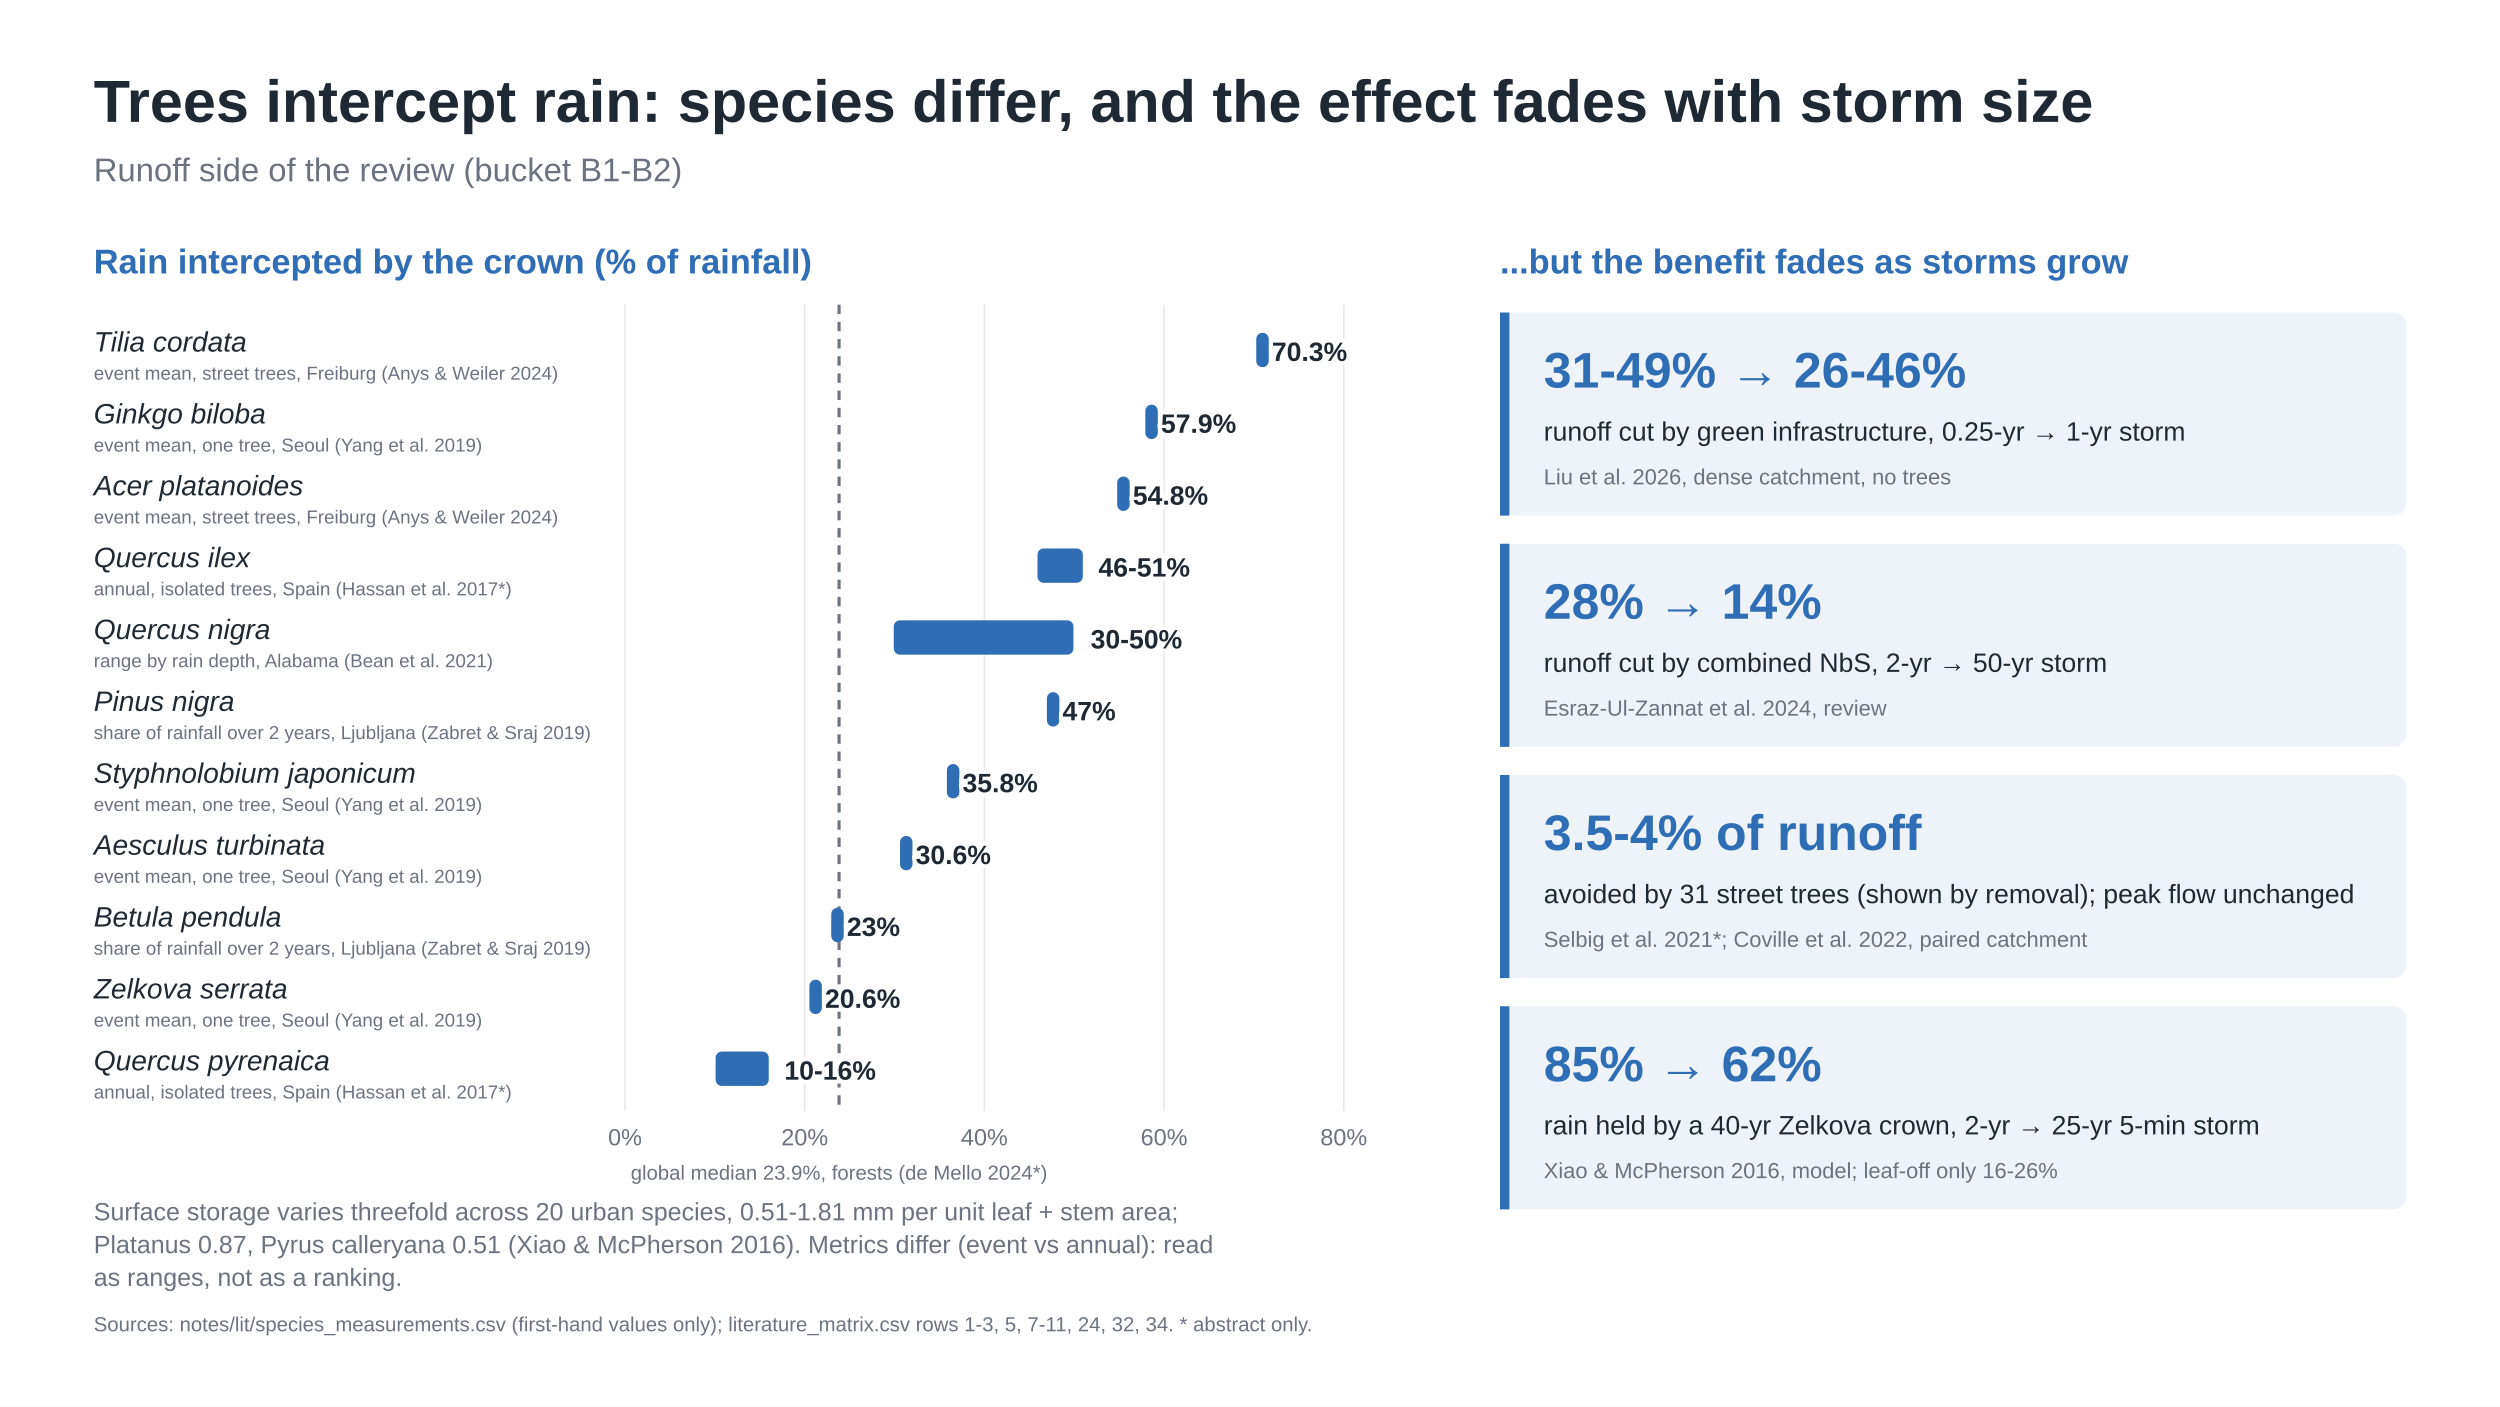
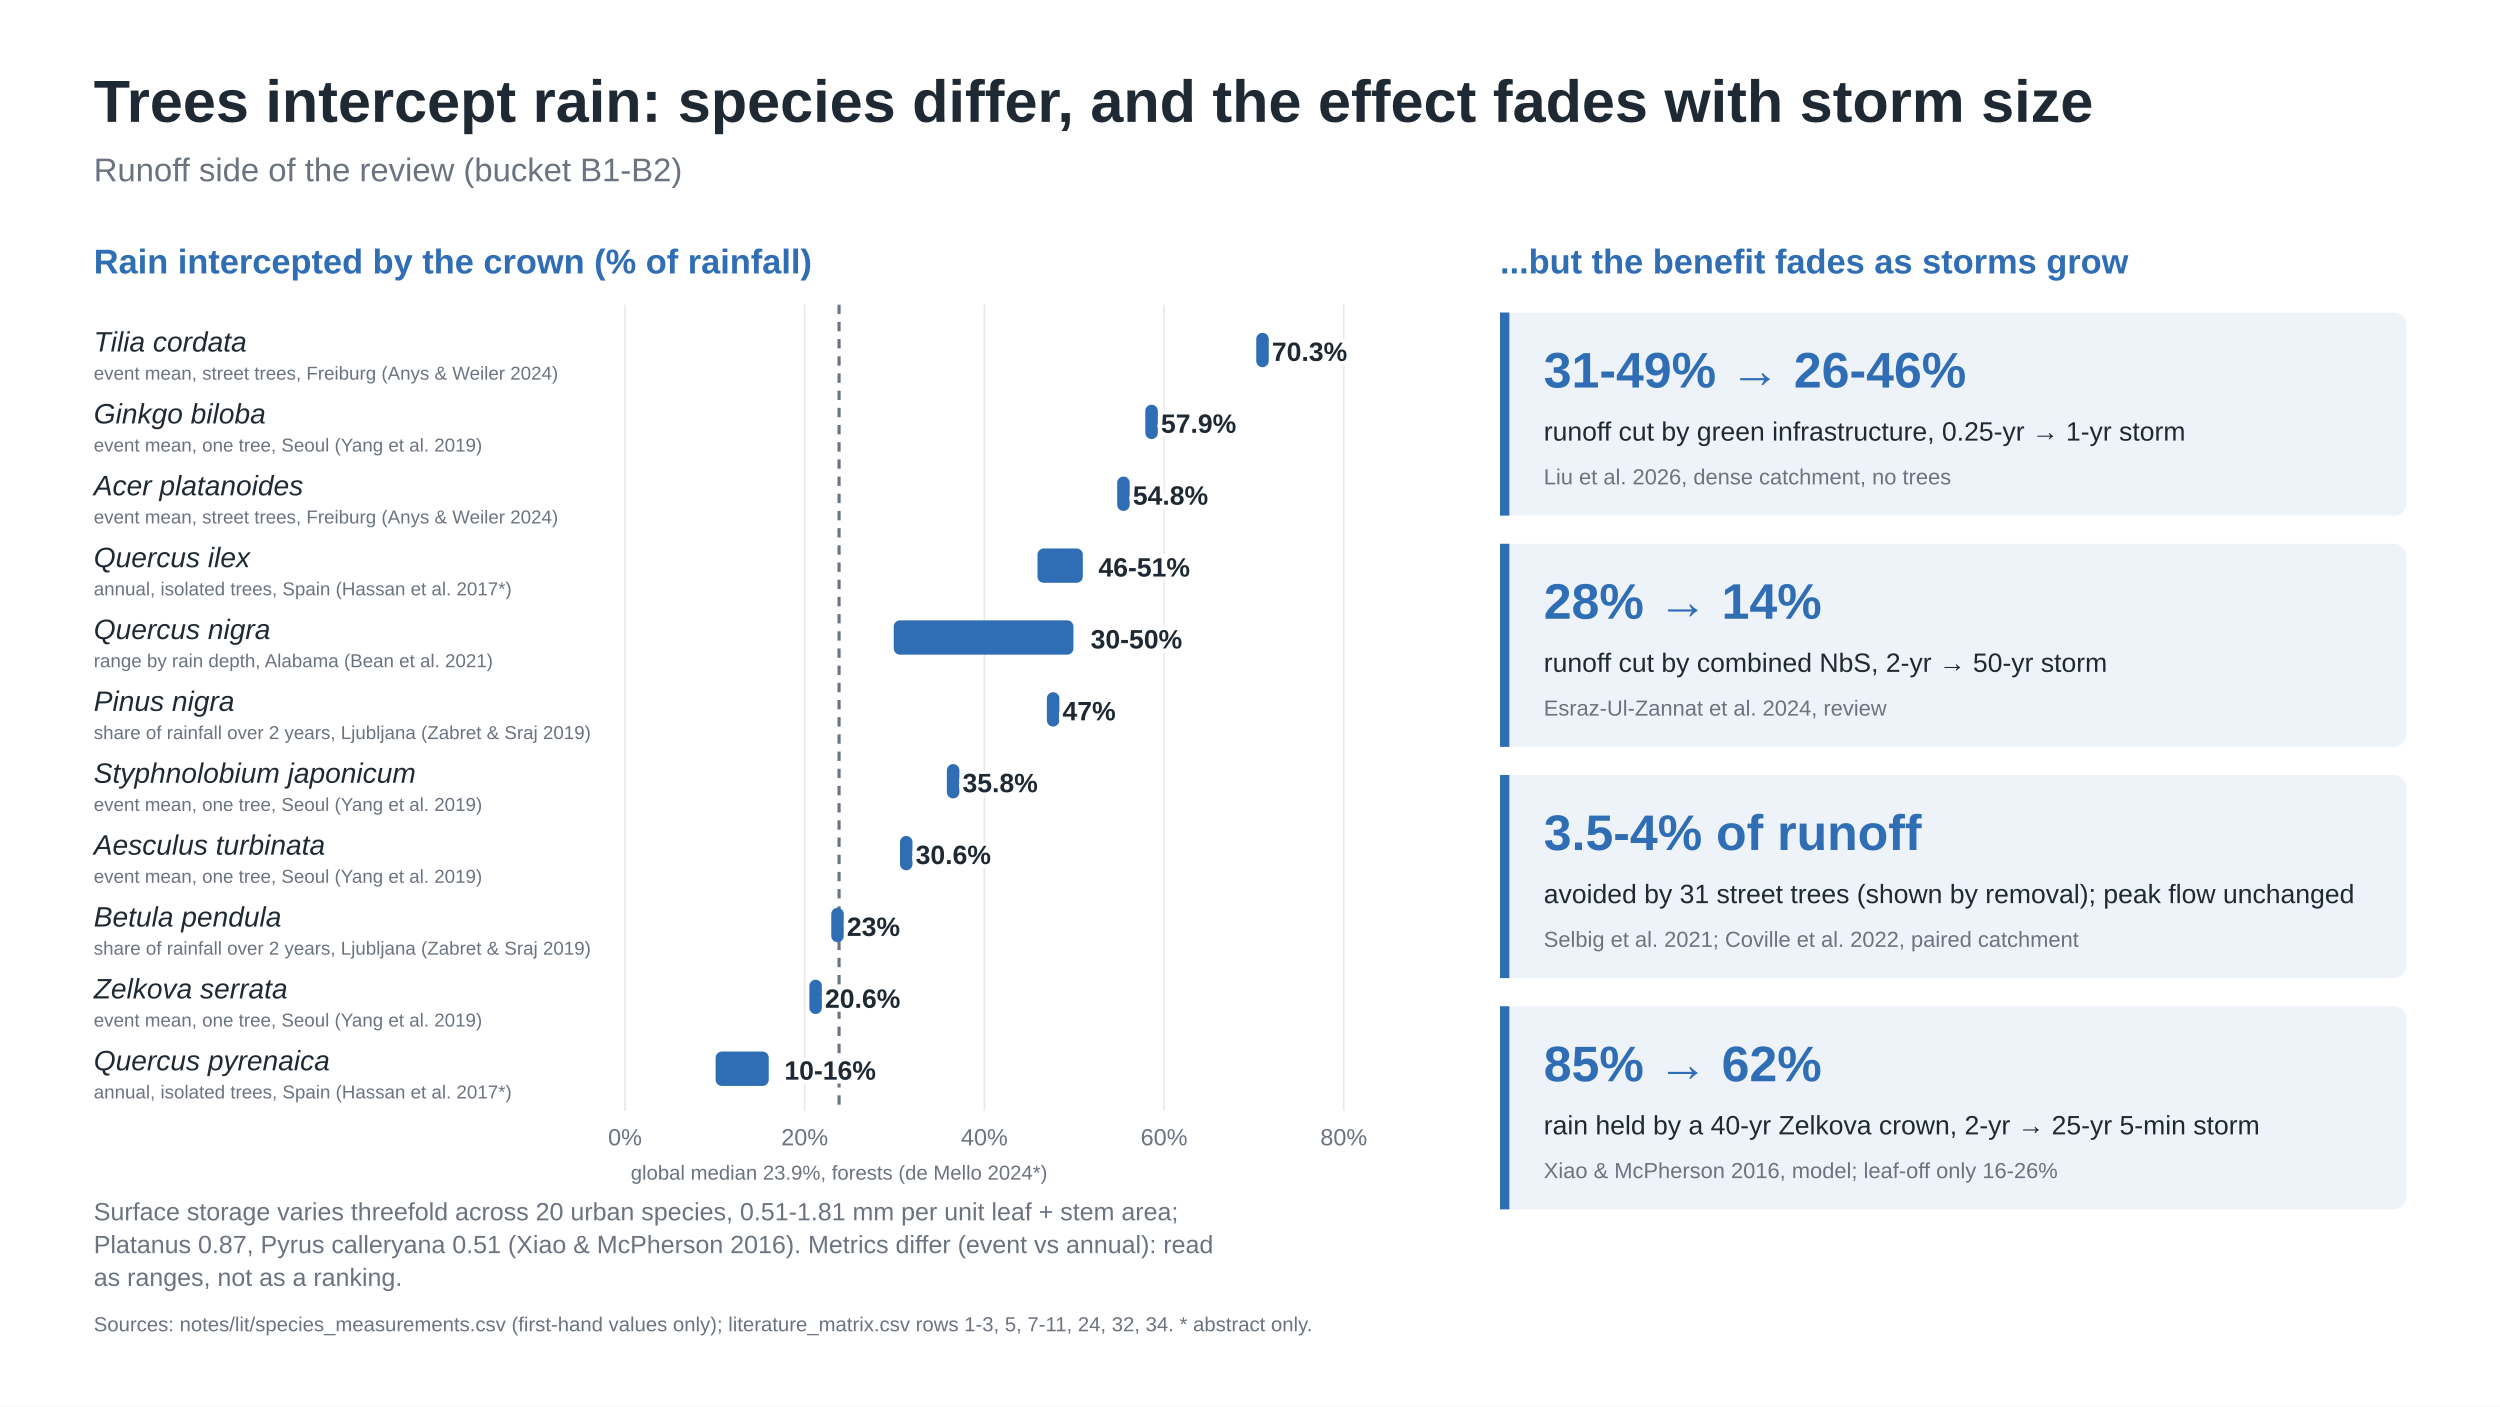
<svg xmlns="http://www.w3.org/2000/svg" width="1600" height="900" viewBox="0 0 1600 900" font-family="Arial, Helvetica, sans-serif">
  <defs>
    <marker id="arr" viewBox="0 0 10 10" refX="9" refY="5" markerWidth="7" markerHeight="7" orient="auto">
      <path d="M0,0 L10,5 L0,10 z" fill="#6B7280" />
    </marker>
  </defs>
  <rect width="1600" height="900" fill="#FFFFFF" />
  <text x="60" y="78" font-size="38" fill="#1F2933" font-weight="bold" text-anchor="start">Trees intercept rain: species differ, and the effect fades with storm size</text>
  <text x="60" y="116" font-size="21" fill="#6B7280" font-weight="normal" text-anchor="start">Runoff side of the review (bucket B1-B2)</text>
  <text x="60" y="175" font-size="22" fill="#2F6DB5" font-weight="bold" text-anchor="start">Rain intercepted by the crown (% of rainfall)</text>
  <line x1="400" y1="195" x2="400" y2="711" stroke="#E5E7EB" stroke-width="1" />
  <text x="400" y="733" font-size="15" fill="#6B7280" font-weight="normal" text-anchor="middle">0%</text>
  <line x1="515" y1="195" x2="515" y2="711" stroke="#E5E7EB" stroke-width="1" />
  <text x="515" y="733" font-size="15" fill="#6B7280" font-weight="normal" text-anchor="middle">20%</text>
  <line x1="630" y1="195" x2="630" y2="711" stroke="#E5E7EB" stroke-width="1" />
  <text x="630" y="733" font-size="15" fill="#6B7280" font-weight="normal" text-anchor="middle">40%</text>
  <line x1="745" y1="195" x2="745" y2="711" stroke="#E5E7EB" stroke-width="1" />
  <text x="745" y="733" font-size="15" fill="#6B7280" font-weight="normal" text-anchor="middle">60%</text>
  <line x1="860" y1="195" x2="860" y2="711" stroke="#E5E7EB" stroke-width="1" />
  <text x="860" y="733" font-size="15" fill="#6B7280" font-weight="normal" text-anchor="middle">80%</text>
  <line x1="537" y1="195" x2="537" y2="711" stroke="#6B7280" stroke-width="2" stroke-dasharray="6 5" />
  <text x="537" y="755" font-size="13" fill="#6B7280" font-weight="normal" text-anchor="middle">global median 23.9%, forests (de Mello 2024*)</text>
  <text x="60" y="225" font-size="18" fill="#1F2933" font-weight="normal" text-anchor="start" font-style="italic">Tilia cordata</text>
  <text x="60" y="243" font-size="12" fill="#6B7280" font-weight="normal" text-anchor="start">event mean, street trees, Freiburg (Anys &amp; Weiler 2024)</text>
  <rect x="804" y="213" width="8" height="22" rx="4" fill="#2F6DB5" fill-opacity="1.0" stroke="none" stroke-width="2" />
  <text x="814" y="231" font-size="17" fill="#1F2933" font-weight="bold" text-anchor="start" stroke="#FFFFFF" stroke-width="5" paint-order="stroke">70.3%</text>
  <text x="60" y="271" font-size="18" fill="#1F2933" font-weight="normal" text-anchor="start" font-style="italic">Ginkgo biloba</text>
  <text x="60" y="289" font-size="12" fill="#6B7280" font-weight="normal" text-anchor="start">event mean, one tree, Seoul (Yang et al. 2019)</text>
  <rect x="733" y="259" width="8" height="22" rx="4" fill="#2F6DB5" fill-opacity="1.0" stroke="none" stroke-width="2" />
  <text x="743" y="277" font-size="17" fill="#1F2933" font-weight="bold" text-anchor="start" stroke="#FFFFFF" stroke-width="5" paint-order="stroke">57.9%</text>
  <text x="60" y="317" font-size="18" fill="#1F2933" font-weight="normal" text-anchor="start" font-style="italic">Acer platanoides</text>
  <text x="60" y="335" font-size="12" fill="#6B7280" font-weight="normal" text-anchor="start">event mean, street trees, Freiburg (Anys &amp; Weiler 2024)</text>
  <rect x="715" y="305" width="8" height="22" rx="4" fill="#2F6DB5" fill-opacity="1.0" stroke="none" stroke-width="2" />
  <text x="725" y="323" font-size="17" fill="#1F2933" font-weight="bold" text-anchor="start" stroke="#FFFFFF" stroke-width="5" paint-order="stroke">54.8%</text>
  <text x="60" y="363" font-size="18" fill="#1F2933" font-weight="normal" text-anchor="start" font-style="italic">Quercus ilex</text>
  <text x="60" y="381" font-size="12" fill="#6B7280" font-weight="normal" text-anchor="start">annual, isolated trees, Spain (Hassan et al. 2017*)</text>
  <rect x="664" y="351" width="29" height="22" rx="4" fill="#2F6DB5" fill-opacity="1.0" stroke="none" stroke-width="2" />
  <text x="703" y="369" font-size="17" fill="#1F2933" font-weight="bold" text-anchor="start" stroke="#FFFFFF" stroke-width="5" paint-order="stroke">46-51%</text>
  <text x="60" y="409" font-size="18" fill="#1F2933" font-weight="normal" text-anchor="start" font-style="italic">Quercus nigra</text>
  <text x="60" y="427" font-size="12" fill="#6B7280" font-weight="normal" text-anchor="start">range by rain depth, Alabama (Bean et al. 2021)</text>
  <rect x="572" y="397" width="115" height="22" rx="4" fill="#2F6DB5" fill-opacity="1.0" stroke="none" stroke-width="2" />
  <text x="698" y="415" font-size="17" fill="#1F2933" font-weight="bold" text-anchor="start" stroke="#FFFFFF" stroke-width="5" paint-order="stroke">30-50%</text>
  <text x="60" y="455" font-size="18" fill="#1F2933" font-weight="normal" text-anchor="start" font-style="italic">Pinus nigra</text>
  <text x="60" y="473" font-size="12" fill="#6B7280" font-weight="normal" text-anchor="start">share of rainfall over 2 years, Ljubljana (Zabret &amp; Sraj 2019)</text>
  <rect x="670" y="443" width="8" height="22" rx="4" fill="#2F6DB5" fill-opacity="1.0" stroke="none" stroke-width="2" />
  <text x="680" y="461" font-size="17" fill="#1F2933" font-weight="bold" text-anchor="start" stroke="#FFFFFF" stroke-width="5" paint-order="stroke">47%</text>
  <text x="60" y="501" font-size="18" fill="#1F2933" font-weight="normal" text-anchor="start" font-style="italic">Styphnolobium japonicum</text>
  <text x="60" y="519" font-size="12" fill="#6B7280" font-weight="normal" text-anchor="start">event mean, one tree, Seoul (Yang et al. 2019)</text>
  <rect x="606" y="489" width="8" height="22" rx="4" fill="#2F6DB5" fill-opacity="1.0" stroke="none" stroke-width="2" />
  <text x="616" y="507" font-size="17" fill="#1F2933" font-weight="bold" text-anchor="start" stroke="#FFFFFF" stroke-width="5" paint-order="stroke">35.8%</text>
  <text x="60" y="547" font-size="18" fill="#1F2933" font-weight="normal" text-anchor="start" font-style="italic">Aesculus turbinata</text>
  <text x="60" y="565" font-size="12" fill="#6B7280" font-weight="normal" text-anchor="start">event mean, one tree, Seoul (Yang et al. 2019)</text>
  <rect x="576" y="535" width="8" height="22" rx="4" fill="#2F6DB5" fill-opacity="1.0" stroke="none" stroke-width="2" />
  <text x="586" y="553" font-size="17" fill="#1F2933" font-weight="bold" text-anchor="start" stroke="#FFFFFF" stroke-width="5" paint-order="stroke">30.6%</text>
  <text x="60" y="593" font-size="18" fill="#1F2933" font-weight="normal" text-anchor="start" font-style="italic">Betula pendula</text>
  <text x="60" y="611" font-size="12" fill="#6B7280" font-weight="normal" text-anchor="start">share of rainfall over 2 years, Ljubljana (Zabret &amp; Sraj 2019)</text>
  <rect x="532" y="581" width="8" height="22" rx="4" fill="#2F6DB5" fill-opacity="1.0" stroke="none" stroke-width="2" />
  <text x="542" y="599" font-size="17" fill="#1F2933" font-weight="bold" text-anchor="start" stroke="#FFFFFF" stroke-width="5" paint-order="stroke">23%</text>
  <text x="60" y="639" font-size="18" fill="#1F2933" font-weight="normal" text-anchor="start" font-style="italic">Zelkova serrata</text>
  <text x="60" y="657" font-size="12" fill="#6B7280" font-weight="normal" text-anchor="start">event mean, one tree, Seoul (Yang et al. 2019)</text>
  <rect x="518" y="627" width="8" height="22" rx="4" fill="#2F6DB5" fill-opacity="1.0" stroke="none" stroke-width="2" />
  <text x="528" y="645" font-size="17" fill="#1F2933" font-weight="bold" text-anchor="start" stroke="#FFFFFF" stroke-width="5" paint-order="stroke">20.6%</text>
  <text x="60" y="685" font-size="18" fill="#1F2933" font-weight="normal" text-anchor="start" font-style="italic">Quercus pyrenaica</text>
  <text x="60" y="703" font-size="12" fill="#6B7280" font-weight="normal" text-anchor="start">annual, isolated trees, Spain (Hassan et al. 2017*)</text>
  <rect x="458" y="673" width="34" height="22" rx="4" fill="#2F6DB5" fill-opacity="1.0" stroke="none" stroke-width="2" />
  <text x="502" y="691" font-size="17" fill="#1F2933" font-weight="bold" text-anchor="start" stroke="#FFFFFF" stroke-width="5" paint-order="stroke">10-16%</text>
  <text x="60" y="781" font-size="16" fill="#6B7280" font-weight="normal" text-anchor="start">Surface storage varies threefold across 20 urban species, 0.51-1.81 mm per unit leaf + stem area;</text>
  <text x="60" y="802" font-size="16" fill="#6B7280" font-weight="normal" text-anchor="start">Platanus 0.87, Pyrus calleryana 0.51 (Xiao &amp; McPherson 2016). Metrics differ (event vs annual): read</text>
  <text x="60" y="823" font-size="16" fill="#6B7280" font-weight="normal" text-anchor="start">as ranges, not as a ranking.</text>
  <text x="960" y="175" font-size="22" fill="#2F6DB5" font-weight="bold" text-anchor="start">...but the benefit fades as storms grow</text>
  <rect x="960" y="200" width="580" height="130" rx="8" fill="#2F6DB5" fill-opacity="0.08" stroke="none" stroke-width="2" />
  <rect x="960" y="200" width="6" height="130" rx="0" fill="#2F6DB5" fill-opacity="1.0" stroke="none" stroke-width="2" />
  <text x="988" y="248" font-size="32" fill="#2F6DB5" font-weight="bold" text-anchor="start">31-49% → 26-46%</text>
  <text x="988" y="282" font-size="17" fill="#1F2933" font-weight="normal" text-anchor="start">runoff cut by green infrastructure, 0.25-yr → 1-yr storm</text>
  <text x="988" y="310" font-size="14" fill="#6B7280" font-weight="normal" text-anchor="start">Liu et al. 2026, dense catchment, no trees</text>
  <rect x="960" y="348" width="580" height="130" rx="8" fill="#2F6DB5" fill-opacity="0.08" stroke="none" stroke-width="2" />
  <rect x="960" y="348" width="6" height="130" rx="0" fill="#2F6DB5" fill-opacity="1.0" stroke="none" stroke-width="2" />
  <text x="988" y="396" font-size="32" fill="#2F6DB5" font-weight="bold" text-anchor="start">28% → 14%</text>
  <text x="988" y="430" font-size="17" fill="#1F2933" font-weight="normal" text-anchor="start">runoff cut by combined NbS, 2-yr → 50-yr storm</text>
  <text x="988" y="458" font-size="14" fill="#6B7280" font-weight="normal" text-anchor="start">Esraz-Ul-Zannat et al. 2024, review</text>
  <rect x="960" y="496" width="580" height="130" rx="8" fill="#2F6DB5" fill-opacity="0.08" stroke="none" stroke-width="2" />
  <rect x="960" y="496" width="6" height="130" rx="0" fill="#2F6DB5" fill-opacity="1.0" stroke="none" stroke-width="2" />
  <text x="988" y="544" font-size="32" fill="#2F6DB5" font-weight="bold" text-anchor="start">3.5-4% of runoff</text>
  <text x="988" y="578" font-size="17" fill="#1F2933" font-weight="normal" text-anchor="start">avoided by 31 street trees (shown by removal); peak flow unchanged</text>
-   <text x="988" y="606" font-size="14" fill="#6B7280" font-weight="normal" text-anchor="start">Selbig et al. 2021*; Coville et al. 2022, paired catchment</text>
+   <text x="988" y="606" font-size="14" fill="#6B7280" font-weight="normal" text-anchor="start">Selbig et al. 2021; Coville et al. 2022, paired catchment</text>
  <rect x="960" y="644" width="580" height="130" rx="8" fill="#2F6DB5" fill-opacity="0.08" stroke="none" stroke-width="2" />
  <rect x="960" y="644" width="6" height="130" rx="0" fill="#2F6DB5" fill-opacity="1.0" stroke="none" stroke-width="2" />
  <text x="988" y="692" font-size="32" fill="#2F6DB5" font-weight="bold" text-anchor="start">85% → 62%</text>
  <text x="988" y="726" font-size="17" fill="#1F2933" font-weight="normal" text-anchor="start">rain held by a 40-yr Zelkova crown, 2-yr → 25-yr 5-min storm</text>
  <text x="988" y="754" font-size="14" fill="#6B7280" font-weight="normal" text-anchor="start">Xiao &amp; McPherson 2016, model; leaf-off only 16-26%</text>
  <text x="60" y="852" font-size="13" fill="#6B7280" font-weight="normal" text-anchor="start">Sources: notes/lit/species_measurements.csv (first-hand values only); literature_matrix.csv rows 1-3, 5, 7-11, 24, 32, 34. * abstract only.</text>
</svg>
